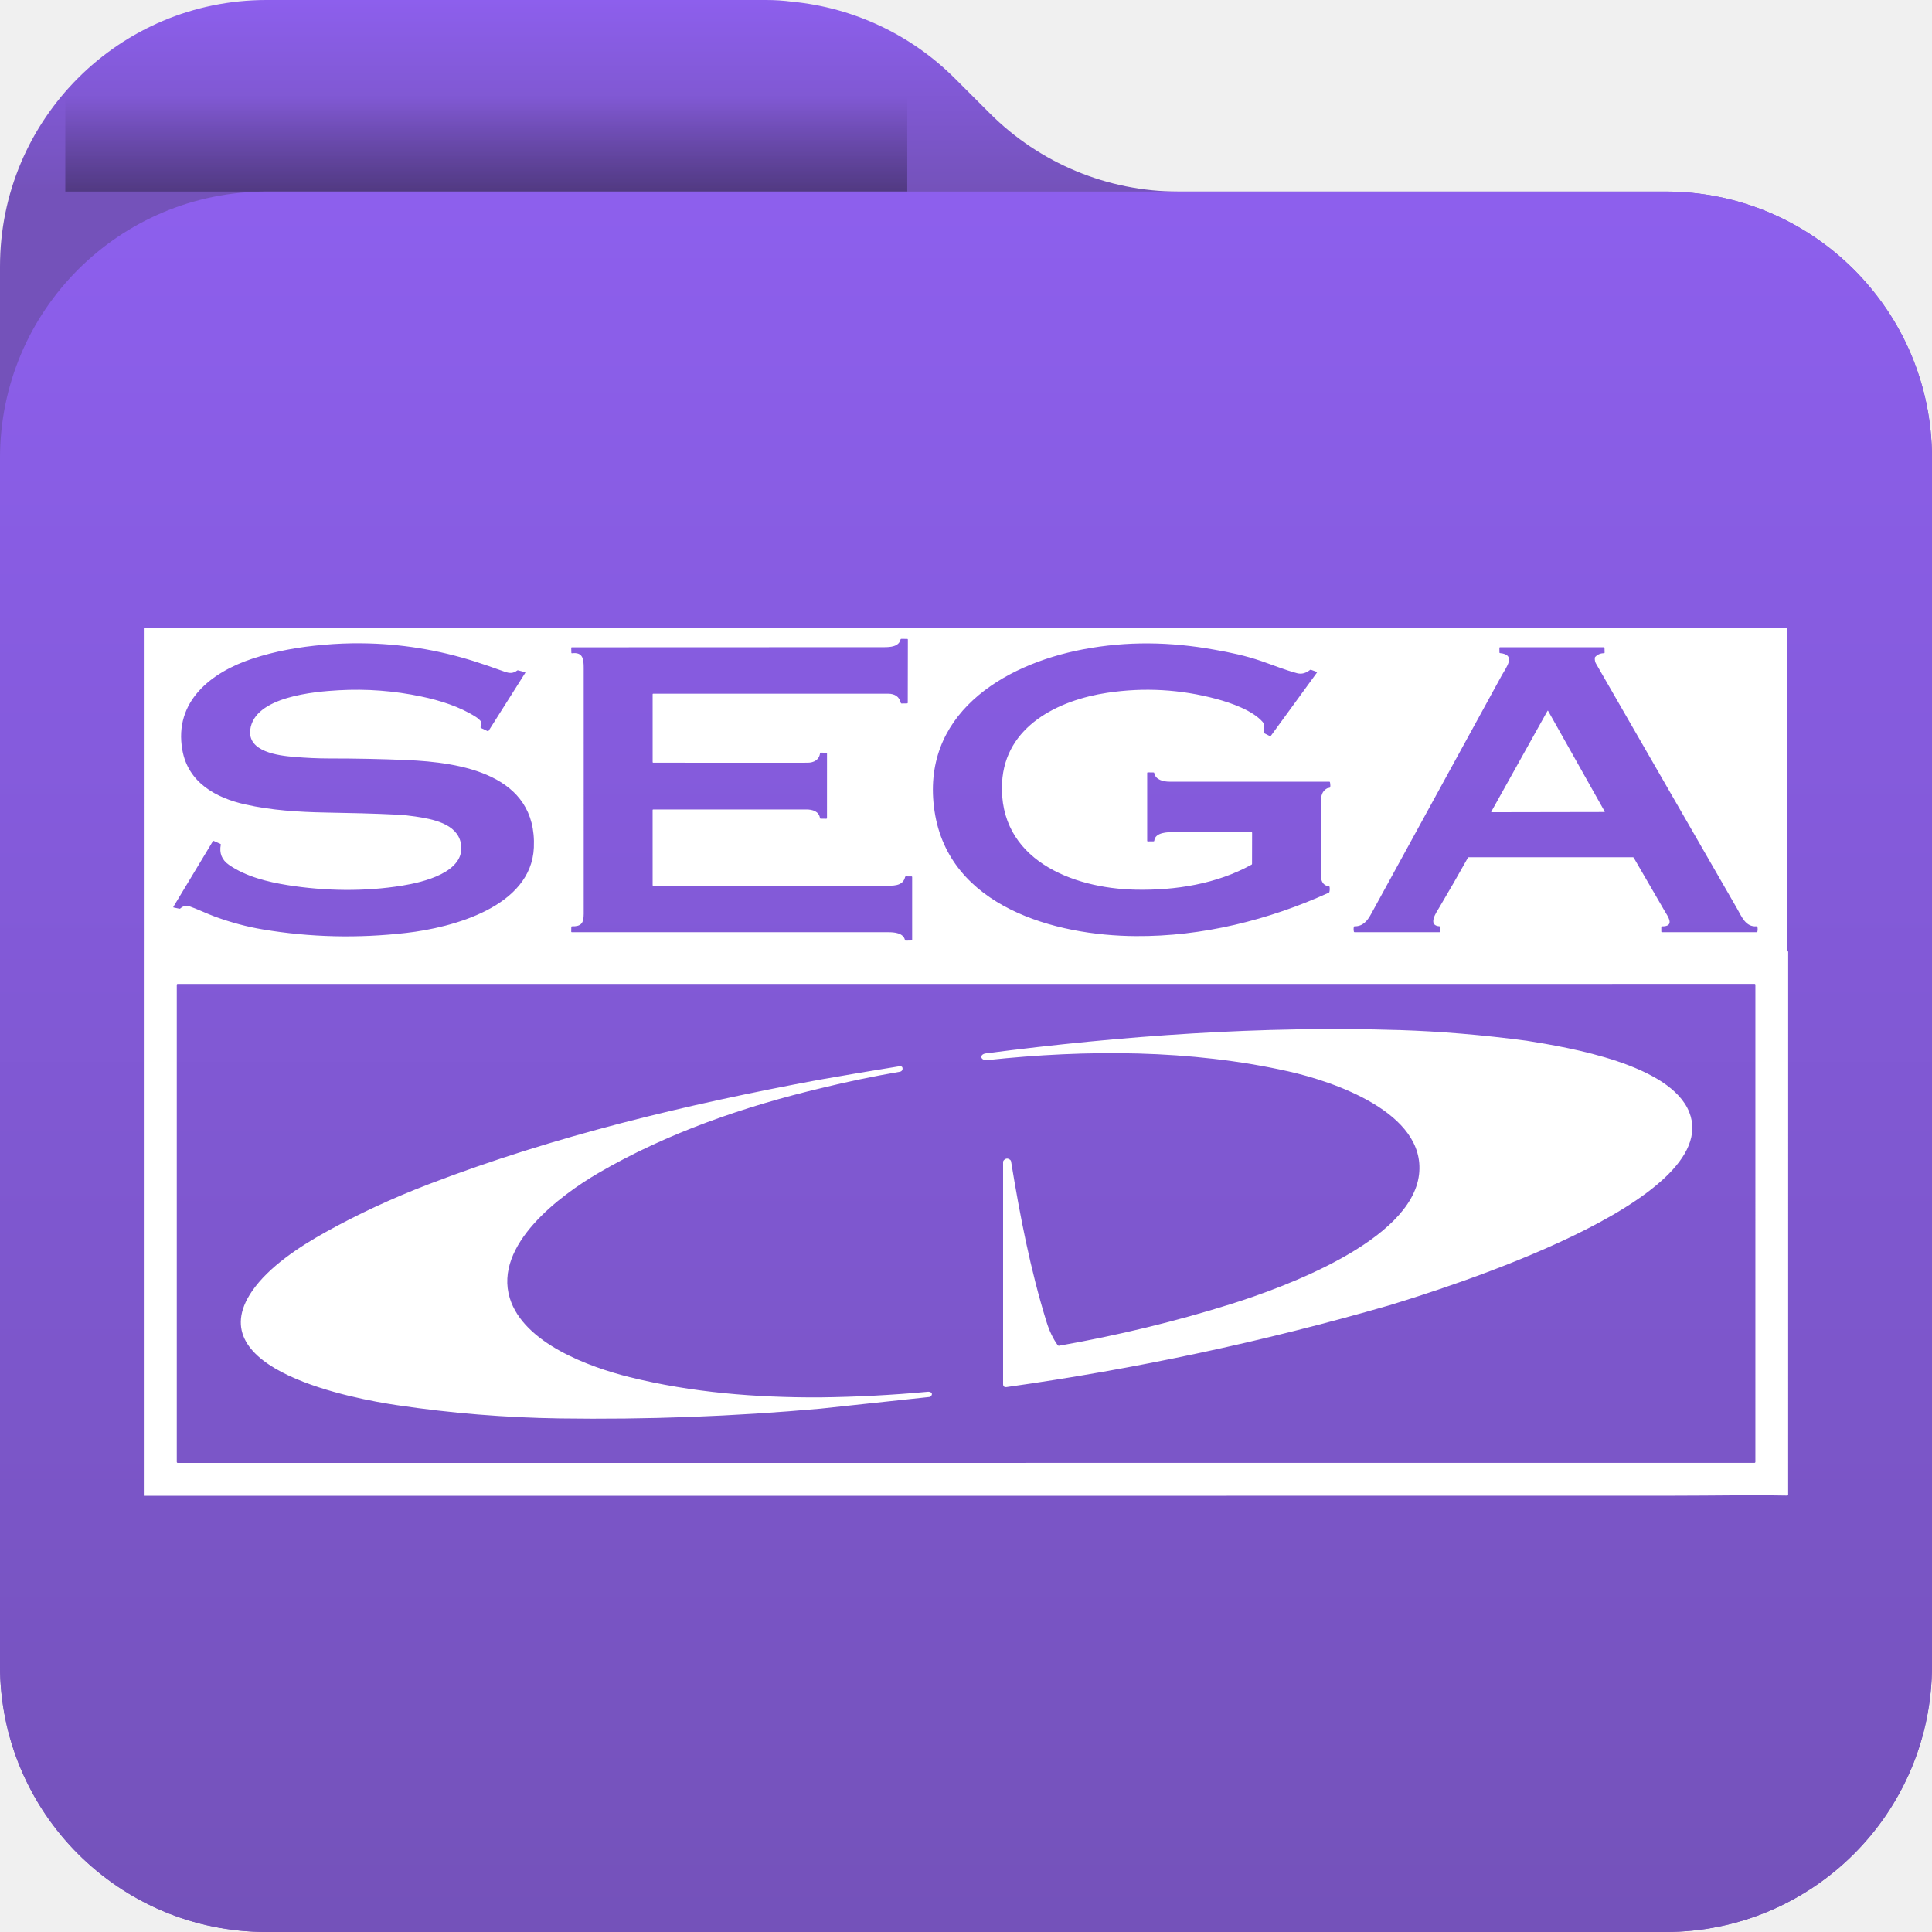
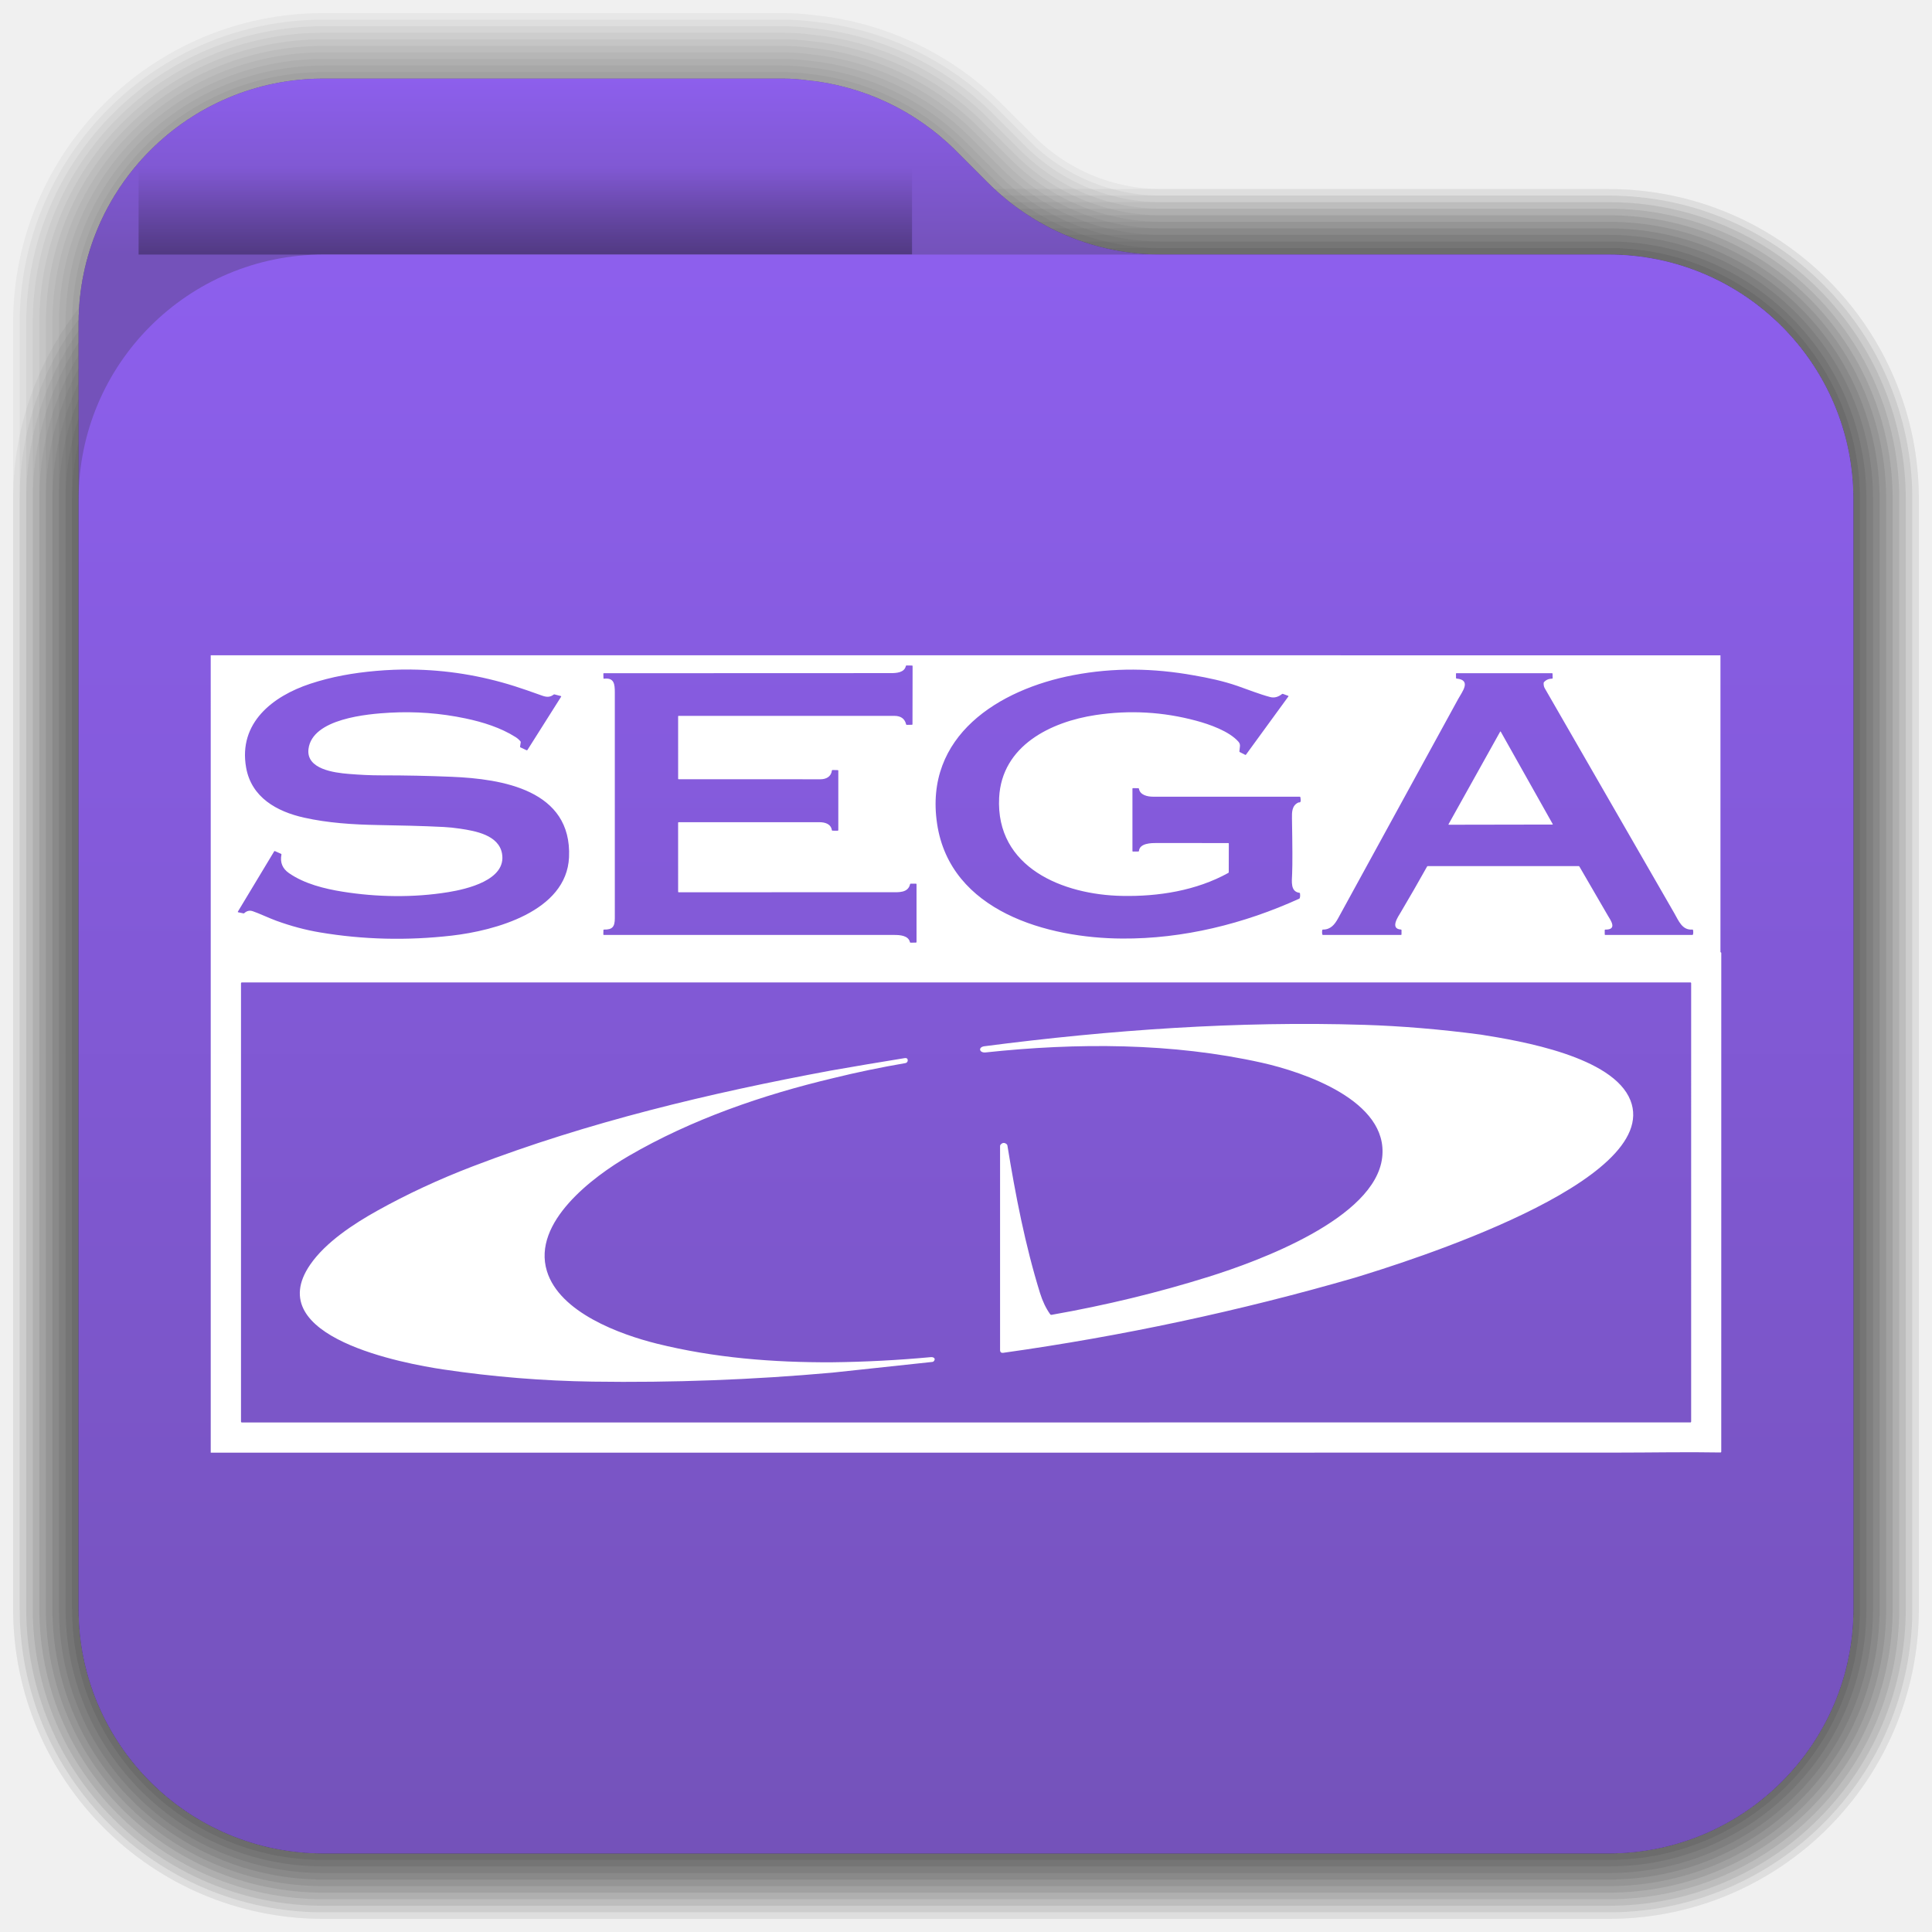
- <svg xmlns="http://www.w3.org/2000/svg" xmlns:xlink="http://www.w3.org/1999/xlink" width="512" height="512" viewBox="0 0 135.467 135.467" version="1.1" id="svg1" xml:space="preserve">
+ <svg xmlns="http://www.w3.org/2000/svg" xmlns:xlink="http://www.w3.org/1999/xlink" width="512" height="512" viewBox="-6 -6 147.467 147.467" version="1.1" id="svg1" xml:space="preserve">
  <defs id="defs1">
    <linearGradient id="linearGradient17">
      <stop style="stop-color:#e5e5e5;stop-opacity:1;" offset="0" id="stop17" />
      <stop style="stop-color:#a8a8a8;stop-opacity:1;" offset="1" id="stop18" />
    </linearGradient>
    <linearGradient id="linearGradient15">
      <stop style="stop-color:#e5e5e5;stop-opacity:1;" offset="0" id="stop15" />
      <stop style="stop-color:#a8a8a8;stop-opacity:1;" offset="1" id="stop16" />
    </linearGradient>
    <linearGradient xlink:href="#linearGradient15" id="linearGradient16" x1="55.033" y1="6.35" x2="55.033" y2="18.521" gradientUnits="userSpaceOnUse" />
    <linearGradient xlink:href="#linearGradient17" id="linearGradient18" x1="67.733" y1="18.521" x2="67.733" y2="129.117" gradientUnits="userSpaceOnUse" />
    <linearGradient data-orig="7640e5,562fa8" x1="55.033" y1="6.35" x2="55.033" y2="18.521" gradientUnits="userSpaceOnUse" id="linearGradient16_tint">
      <stop style="stop-color:#8d5fed;stop-opacity:1;" offset="0" />
      <stop style="stop-color:#7452ba;stop-opacity:1;" offset="1" />
    </linearGradient>
    <linearGradient data-orig="7640e5,562fa8" x1="67.733" y1="18.521" x2="67.733" y2="129.117" gradientUnits="userSpaceOnUse" id="linearGradient18_tint">
      <stop style="stop-color:#8d5fed;stop-opacity:1;" offset="0" />
      <stop style="stop-color:#7452ba;stop-opacity:1;" offset="1" />
    </linearGradient>
    <linearGradient id="tabShade" x1="0" y1="12.521" x2="0" y2="18.521" gradientUnits="userSpaceOnUse">
      <stop offset="0" style="stop-color:#000000;stop-opacity:0" />
      <stop offset="1" style="stop-color:#000000;stop-opacity:0.3" />
    </linearGradient>
  </defs>
  <g id="layer1">
+     <g id="folder-shadow" style="fill:#000000;stroke:#000000;stroke-linejoin:round" transform="matrix(1.103449,0,0,1.103449,-7.006964,-7.006964)">
+       <path d="M 23.283,6.35 C 13.931,6.35 6.35,13.931 6.35,23.283 v 88.9 c -4.4e-6,9.352 7.581,16.933 16.933,16.933 h 88.9 c 9.352,0 16.933,-7.581 16.933,-16.933 V 35.454 c 0,-9.352 -7.581,-16.933 -16.933,-16.933 H 81.206 c -4.482,-0.007 -8.778,-1.79 -11.947,-4.959 h -5.17e-4 L 67.006,11.31 C 64.233,8.55 60.589,6.836 56.694,6.459 56.144,6.386 55.589,6.35 55.033,6.35 h -0.009 z" style="fill-opacity:0.04;stroke-opacity:0.04;stroke-width:9.062" />
+       <path d="m 23.283,18.521 c -9.352,-1e-6 -16.933,7.581 -16.933,16.933 v 76.729 c -4.4e-6,9.352 7.581,16.933 16.933,16.933 h 88.9 c 9.352,0 16.933,-7.581 16.933,-16.933 V 35.454 c 0,-9.352 -7.581,-16.933 -16.933,-16.933 z" style="fill-opacity:0.04;stroke-opacity:0.04;stroke-width:9.062" />
+       <path d="M 23.283,6.35 C 13.931,6.35 6.35,13.931 6.35,23.283 v 88.9 c -4.4e-6,9.352 7.581,16.933 16.933,16.933 h 88.9 c 9.352,0 16.933,-7.581 16.933,-16.933 V 35.454 c 0,-9.352 -7.581,-16.933 -16.933,-16.933 H 81.206 c -4.482,-0.007 -8.778,-1.79 -11.947,-4.959 h -5.17e-4 L 67.006,11.31 C 64.233,8.55 60.589,6.836 56.694,6.459 56.144,6.386 55.589,6.35 55.033,6.35 h -0.009 z" style="fill-opacity:0.04;stroke-opacity:0.04;stroke-width:8.156" />
+       <path d="m 23.283,18.521 c -9.352,-1e-6 -16.933,7.581 -16.933,16.933 v 76.729 c -4.4e-6,9.352 7.581,16.933 16.933,16.933 h 88.9 c 9.352,0 16.933,-7.581 16.933,-16.933 V 35.454 c 0,-9.352 -7.581,-16.933 -16.933,-16.933 z" style="fill-opacity:0.04;stroke-opacity:0.04;stroke-width:8.156" />
+       <path d="M 23.283,6.35 C 13.931,6.35 6.35,13.931 6.35,23.283 v 88.9 c -4.4e-6,9.352 7.581,16.933 16.933,16.933 h 88.9 c 9.352,0 16.933,-7.581 16.933,-16.933 V 35.454 c 0,-9.352 -7.581,-16.933 -16.933,-16.933 H 81.206 c -4.482,-0.007 -8.778,-1.79 -11.947,-4.959 h -5.17e-4 L 67.006,11.31 C 64.233,8.55 60.589,6.836 56.694,6.459 56.144,6.386 55.589,6.35 55.033,6.35 h -0.009 z" style="fill-opacity:0.04;stroke-opacity:0.04;stroke-width:7.250" />
+       <path d="m 23.283,18.521 c -9.352,-1e-6 -16.933,7.581 -16.933,16.933 v 76.729 c -4.4e-6,9.352 7.581,16.933 16.933,16.933 h 88.9 c 9.352,0 16.933,-7.581 16.933,-16.933 V 35.454 c 0,-9.352 -7.581,-16.933 -16.933,-16.933 z" style="fill-opacity:0.04;stroke-opacity:0.04;stroke-width:7.250" />
+       <path d="M 23.283,6.35 C 13.931,6.35 6.35,13.931 6.35,23.283 v 88.9 c -4.4e-6,9.352 7.581,16.933 16.933,16.933 h 88.9 c 9.352,0 16.933,-7.581 16.933,-16.933 V 35.454 c 0,-9.352 -7.581,-16.933 -16.933,-16.933 H 81.206 c -4.482,-0.007 -8.778,-1.79 -11.947,-4.959 h -5.17e-4 L 67.006,11.31 C 64.233,8.55 60.589,6.836 56.694,6.459 56.144,6.386 55.589,6.35 55.033,6.35 h -0.009 z" style="fill-opacity:0.04;stroke-opacity:0.04;stroke-width:6.344" />
+       <path d="m 23.283,18.521 c -9.352,-1e-6 -16.933,7.581 -16.933,16.933 v 76.729 c -4.4e-6,9.352 7.581,16.933 16.933,16.933 h 88.9 c 9.352,0 16.933,-7.581 16.933,-16.933 V 35.454 c 0,-9.352 -7.581,-16.933 -16.933,-16.933 z" style="fill-opacity:0.04;stroke-opacity:0.04;stroke-width:6.344" />
+       <path d="M 23.283,6.35 C 13.931,6.35 6.35,13.931 6.35,23.283 v 88.9 c -4.4e-6,9.352 7.581,16.933 16.933,16.933 h 88.9 c 9.352,0 16.933,-7.581 16.933,-16.933 V 35.454 c 0,-9.352 -7.581,-16.933 -16.933,-16.933 H 81.206 c -4.482,-0.007 -8.778,-1.79 -11.947,-4.959 h -5.17e-4 L 67.006,11.31 C 64.233,8.55 60.589,6.836 56.694,6.459 56.144,6.386 55.589,6.35 55.033,6.35 h -0.009 z" style="fill-opacity:0.04;stroke-opacity:0.04;stroke-width:5.437" />
+       <path d="m 23.283,18.521 c -9.352,-1e-6 -16.933,7.581 -16.933,16.933 v 76.729 c -4.4e-6,9.352 7.581,16.933 16.933,16.933 h 88.9 c 9.352,0 16.933,-7.581 16.933,-16.933 V 35.454 c 0,-9.352 -7.581,-16.933 -16.933,-16.933 z" style="fill-opacity:0.04;stroke-opacity:0.04;stroke-width:5.437" />
+       <path d="M 23.283,6.35 C 13.931,6.35 6.35,13.931 6.35,23.283 v 88.9 c -4.4e-6,9.352 7.581,16.933 16.933,16.933 h 88.9 c 9.352,0 16.933,-7.581 16.933,-16.933 V 35.454 c 0,-9.352 -7.581,-16.933 -16.933,-16.933 H 81.206 c -4.482,-0.007 -8.778,-1.79 -11.947,-4.959 h -5.17e-4 L 67.006,11.31 C 64.233,8.55 60.589,6.836 56.694,6.459 56.144,6.386 55.589,6.35 55.033,6.35 h -0.009 z" style="fill-opacity:0.04;stroke-opacity:0.04;stroke-width:4.531" />
+       <path d="m 23.283,18.521 c -9.352,-1e-6 -16.933,7.581 -16.933,16.933 v 76.729 c -4.4e-6,9.352 7.581,16.933 16.933,16.933 h 88.9 c 9.352,0 16.933,-7.581 16.933,-16.933 V 35.454 c 0,-9.352 -7.581,-16.933 -16.933,-16.933 z" style="fill-opacity:0.04;stroke-opacity:0.04;stroke-width:4.531" />
+       <path d="M 23.283,6.35 C 13.931,6.35 6.35,13.931 6.35,23.283 v 88.9 c -4.4e-6,9.352 7.581,16.933 16.933,16.933 h 88.9 c 9.352,0 16.933,-7.581 16.933,-16.933 V 35.454 c 0,-9.352 -7.581,-16.933 -16.933,-16.933 H 81.206 c -4.482,-0.007 -8.778,-1.79 -11.947,-4.959 h -5.17e-4 L 67.006,11.31 C 64.233,8.55 60.589,6.836 56.694,6.459 56.144,6.386 55.589,6.35 55.033,6.35 h -0.009 z" style="fill-opacity:0.04;stroke-opacity:0.04;stroke-width:3.625" />
+       <path d="m 23.283,18.521 c -9.352,-1e-6 -16.933,7.581 -16.933,16.933 v 76.729 c -4.4e-6,9.352 7.581,16.933 16.933,16.933 h 88.9 c 9.352,0 16.933,-7.581 16.933,-16.933 V 35.454 c 0,-9.352 -7.581,-16.933 -16.933,-16.933 z" style="fill-opacity:0.04;stroke-opacity:0.04;stroke-width:3.625" />
+       <path d="M 23.283,6.35 C 13.931,6.35 6.35,13.931 6.35,23.283 v 88.9 c -4.4e-6,9.352 7.581,16.933 16.933,16.933 h 88.9 c 9.352,0 16.933,-7.581 16.933,-16.933 V 35.454 c 0,-9.352 -7.581,-16.933 -16.933,-16.933 H 81.206 c -4.482,-0.007 -8.778,-1.79 -11.947,-4.959 h -5.17e-4 L 67.006,11.31 C 64.233,8.55 60.589,6.836 56.694,6.459 56.144,6.386 55.589,6.35 55.033,6.35 h -0.009 z" style="fill-opacity:0.04;stroke-opacity:0.04;stroke-width:2.719" />
+       <path d="m 23.283,18.521 c -9.352,-1e-6 -16.933,7.581 -16.933,16.933 v 76.729 c -4.4e-6,9.352 7.581,16.933 16.933,16.933 h 88.9 c 9.352,0 16.933,-7.581 16.933,-16.933 V 35.454 c 0,-9.352 -7.581,-16.933 -16.933,-16.933 z" style="fill-opacity:0.04;stroke-opacity:0.04;stroke-width:2.719" />
+       <path d="M 23.283,6.35 C 13.931,6.35 6.35,13.931 6.35,23.283 v 88.9 c -4.4e-6,9.352 7.581,16.933 16.933,16.933 h 88.9 c 9.352,0 16.933,-7.581 16.933,-16.933 V 35.454 c 0,-9.352 -7.581,-16.933 -16.933,-16.933 H 81.206 c -4.482,-0.007 -8.778,-1.79 -11.947,-4.959 h -5.17e-4 L 67.006,11.31 C 64.233,8.55 60.589,6.836 56.694,6.459 56.144,6.386 55.589,6.35 55.033,6.35 h -0.009 z" style="fill-opacity:0.04;stroke-opacity:0.04;stroke-width:1.812" />
+       <path d="m 23.283,18.521 c -9.352,-1e-6 -16.933,7.581 -16.933,16.933 v 76.729 c -4.4e-6,9.352 7.581,16.933 16.933,16.933 h 88.9 c 9.352,0 16.933,-7.581 16.933,-16.933 V 35.454 c 0,-9.352 -7.581,-16.933 -16.933,-16.933 z" style="fill-opacity:0.04;stroke-opacity:0.04;stroke-width:1.812" />
+       <path d="M 23.283,6.35 C 13.931,6.35 6.35,13.931 6.35,23.283 v 88.9 c -4.4e-6,9.352 7.581,16.933 16.933,16.933 h 88.9 c 9.352,0 16.933,-7.581 16.933,-16.933 V 35.454 c 0,-9.352 -7.581,-16.933 -16.933,-16.933 H 81.206 c -4.482,-0.007 -8.778,-1.79 -11.947,-4.959 h -5.17e-4 L 67.006,11.31 C 64.233,8.55 60.589,6.836 56.694,6.459 56.144,6.386 55.589,6.35 55.033,6.35 h -0.009 z" style="fill-opacity:0.04;stroke-opacity:0.04;stroke-width:0.906" />
+       <path d="m 23.283,18.521 c -9.352,-1e-6 -16.933,7.581 -16.933,16.933 v 76.729 c -4.4e-6,9.352 7.581,16.933 16.933,16.933 h 88.9 c 9.352,0 16.933,-7.581 16.933,-16.933 V 35.454 c 0,-9.352 -7.581,-16.933 -16.933,-16.933 z" style="fill-opacity:0.04;stroke-opacity:0.04;stroke-width:0.906" />
+     </g>
    <g id="g50" transform="matrix(1.103449,0,0,1.103449,-7.006964,-7.006964)">
      <path id="path46" style="display:inline;fill:url(#linearGradient16_tint);stroke-width:11.943;paint-order:stroke fill markers" d="M 23.283,6.35 C 13.931,6.35 6.35,13.931 6.35,23.283 v 88.9 c -4.4e-6,9.352 7.581,16.933 16.933,16.933 h 88.9 c 9.352,0 16.933,-7.581 16.933,-16.933 V 35.454 c 0,-9.352 -7.581,-16.933 -16.933,-16.933 H 81.206 c -4.482,-0.007 -8.778,-1.79 -11.947,-4.959 h -5.17e-4 L 67.006,11.31 C 64.233,8.55 60.589,6.836 56.694,6.459 56.144,6.386 55.589,6.35 55.033,6.35 h -0.009 z" />
      <rect id="tab-shade" x="10.5" y="12.521" width="53.5" height="6" style="fill:url(#tabShade)" />
      <path id="path50" style="display:inline;fill:url(#linearGradient18_tint);stroke-width:11.943;paint-order:stroke fill markers" d="m 23.283,18.521 c -9.352,-1e-6 -16.933,7.581 -16.933,16.933 v 76.729 c -4.4e-6,9.352 7.581,16.933 16.933,16.933 h 88.9 c 9.352,0 16.933,-7.581 16.933,-16.933 V 35.454 c 0,-9.352 -7.581,-16.933 -16.933,-16.933 z" />
    </g>
    <path id="path133" style="display:inline;stroke-width:0.075;fill:#ffffff" d="m 10.084,44.015 0.001,22.671 c 0,0.002 -2.6e-4,0.004 0,0.006 h -5.2e-4 V 104.881 H 63.822 c 17.875,-0.005 35.75,-0.007 53.626,-0.006 2.625,0 5.243,-0.057 7.872,-0.009 a 0.062,0.062 0 0 0 0.061,-0.061 l 0.002,-38.055 a 0.07,0.07 0 0 0 -0.063,-0.07 V 44.02 Z m 53.101,0.778 c 0.001,-1.06e-4 0.003,6e-6 0.004,0 l 0.432,0.006 c 0.02,3.96e-4 0.036,0.02 0.036,0.044 l -0.008,4.436 c 5.2e-5,0.023 -0.017,0.041 -0.038,0.042 l -0.402,0.007 c -0.021,5.23e-4 -0.04,-0.017 -0.046,-0.041 -0.104,-0.431 -0.404,-0.646 -0.902,-0.646 -5.487,-0.004 -10.975,-0.004 -16.463,-5.17e-4 -0.021,0 -0.037,0.017 -0.037,0.037 l 5.2e-4,4.764 c 0,0.021 0.017,0.037 0.037,0.037 3.609,0.006 7.218,0.007 10.827,0.002 0.438,-7.35e-4 0.816,-0.2 0.873,-0.67 0.003,-0.022 0.021,-0.038 0.041,-0.038 l 0.411,0.01 c 0.021,3.67e-4 0.037,0.018 0.037,0.041 l -0.001,4.538 c 8e-6,0.026 -0.02,0.047 -0.044,0.047 l -0.406,-0.005 c -0.021,-5.94e-4 -0.038,-0.018 -0.042,-0.042 -0.076,-0.481 -0.53,-0.603 -0.953,-0.604 -3.582,-0.002 -7.163,-0.002 -10.745,5.17e-4 -0.021,0 -0.037,0.017 -0.037,0.038 l 10e-4,5.272 c 0,0.021 0.017,0.037 0.038,0.037 5.411,0.002 10.823,0.001 16.233,-0.002 0.539,0 1.277,0.067 1.432,-0.611 0.006,-0.025 0.024,-0.043 0.045,-0.043 l 0.412,0.002 c 0.02,-1.1e-5 0.037,0.019 0.037,0.043 v 4.408 c 5.1e-5,0.024 -0.016,0.044 -0.037,0.044 l -0.422,0.008 c -0.02,4.52e-4 -0.038,-0.017 -0.044,-0.041 -0.117,-0.505 -0.754,-0.549 -1.183,-0.549 -7.393,-5.37e-4 -14.787,-5.17e-4 -22.18,-5.17e-4 -0.022,2.4e-5 -0.04,-0.017 -0.04,-0.037 l 0.007,-0.337 c 3.1e-4,-0.02 0.02,-0.037 0.043,-0.036 0.646,0.012 0.827,-0.214 0.827,-0.875 0.002,-5.743 0.001,-11.485 -5.2e-4,-17.228 0,-0.628 -0.046,-1.141 -0.824,-1.045 -0.022,0.003 -0.041,-0.012 -0.042,-0.032 l -0.01,-0.35 c -8.5e-4,-0.02 0.017,-0.037 0.04,-0.037 7.301,0 14.601,-0.003 21.901,-0.008 0.427,0 1.033,-0.034 1.149,-0.539 0.005,-0.024 0.022,-0.041 0.041,-0.042 z M 25.376,45.106 c 2.675,0.026 5.309,0.448 7.903,1.269 0.519,0.164 1.223,0.406 2.111,0.725 0.336,0.12 0.599,0.127 0.871,-0.084 0.019,-0.015 0.043,-0.02 0.065,-0.013 l 0.487,0.126 c 0.021,0.005 0.03,0.029 0.019,0.047 l -2.572,4.067 c -0.015,0.024 -0.045,0.033 -0.07,0.021 l -0.466,-0.219 c -0.021,-0.01 -0.032,-0.032 -0.029,-0.053 l 0.052,-0.336 c 0.004,-0.024 -0.002,-0.048 -0.017,-0.065 -0.108,-0.129 -0.232,-0.238 -0.372,-0.327 -1.137,-0.723 -2.512,-1.151 -3.823,-1.427 -1.911,-0.402 -3.838,-0.547 -5.781,-0.438 -1.684,0.095 -5.929,0.442 -6.208,2.776 -0.184,1.535 1.96,1.807 3.082,1.898 0.837,0.068 1.618,0.11 2.508,0.109 1.785,-0.002 3.569,0.035 5.352,0.11 3.814,0.16 9.178,0.988 8.945,6.142 -0.187,4.154 -5.706,5.607 -8.939,5.979 -3.409,0.392 -6.764,0.31 -10.064,-0.243 -1.101,-0.184 -2.217,-0.481 -3.347,-0.893 -0.551,-0.201 -1.298,-0.558 -1.79,-0.725 -0.233,-0.079 -0.447,-0.033 -0.641,0.141 -0.021,0.019 -0.046,0.029 -0.065,0.025 l -0.415,-0.087 c -0.019,-0.004 -0.027,-0.028 -0.016,-0.047 l 2.772,-4.602 c 0.012,-0.019 0.035,-0.027 0.055,-0.019 l 0.474,0.21 c 0.019,0.008 0.03,0.03 0.025,0.052 -0.117,0.599 0.074,1.071 0.571,1.416 1.177,0.819 2.713,1.199 4.111,1.422 2.588,0.413 5.394,0.468 8.055,0.032 1.372,-0.224 4.466,-0.914 4.099,-2.947 -0.256,-1.413 -2.031,-1.722 -3.197,-1.896 -0.435,-0.065 -0.851,-0.108 -1.247,-0.129 -1.684,-0.085 -3.368,-0.119 -5.055,-0.15 -1.874,-0.034 -3.783,-0.155 -5.617,-0.565 -2.07,-0.463 -4.015,-1.54 -4.417,-3.824 -0.601,-3.405 2.026,-5.445 4.892,-6.392 1.645,-0.544 3.286,-0.829 5.007,-0.981 0.901,-0.08 1.797,-0.115 2.688,-0.107 z m 55.156,0.006 c 1.527,0.009 3.054,0.16 4.603,0.439 1.127,0.196 2.214,0.425 3.322,0.807 0.822,0.284 1.648,0.621 2.487,0.845 0.349,0.093 0.641,-0.02 0.91,-0.227 0.021,-0.017 0.046,-0.022 0.066,-0.014 l 0.411,0.15 c 0.018,0.006 0.023,0.03 0.011,0.047 l -3.237,4.443 c -0.014,0.019 -0.038,0.025 -0.057,0.015 l -0.419,-0.213 c -0.02,-0.01 -0.031,-0.033 -0.028,-0.058 l 0.042,-0.376 c 0.015,-0.133 -0.022,-0.25 -0.111,-0.352 -0.709,-0.811 -2.216,-1.333 -3.233,-1.607 -2.523,-0.679 -5.079,-0.823 -7.668,-0.433 -3.415,0.514 -7.162,2.33 -7.368,6.303 -0.276,5.355 4.896,7.416 9.371,7.502 2.773,0.058 5.678,-0.4 8.122,-1.755 0.02,-0.012 0.033,-0.033 0.033,-0.056 l 0.005,-2.184 c 1e-5,-0.02 -0.017,-0.037 -0.037,-0.037 -1.816,-0.007 -3.632,-0.009 -5.448,-0.006 -0.416,7.35e-4 -1.318,0.004 -1.375,0.608 -0.002,0.023 -0.019,0.04 -0.039,0.04 l -0.419,0.005 c -0.021,0 -0.038,-0.018 -0.038,-0.04 v -4.761 c -9e-6,-0.023 0.017,-0.041 0.038,-0.04 l 0.417,0.007 c 0.02,1.5e-4 0.038,0.017 0.041,0.04 0.082,0.486 0.661,0.606 1.069,0.606 3.735,9.9e-4 7.471,9.72e-4 11.207,5.17e-4 0.022,-5.1e-5 0.041,0.015 0.044,0.037 0.015,0.087 0.086,0.417 -0.081,0.4 -0.029,-0.003 -0.054,-5.4e-4 -0.07,0.007 -0.495,0.226 -0.498,0.735 -0.489,1.209 0.038,2.136 0.043,3.541 0.013,4.216 -0.028,0.641 -0.128,1.372 0.557,1.468 0.022,0.003 0.04,0.02 0.043,0.042 0.019,0.125 0.014,0.243 -0.015,0.355 -0.006,0.022 -0.022,0.041 -0.044,0.051 -4.206,1.916 -8.874,3.076 -13.516,3.043 -5.665,-0.028 -13.113,-2.056 -14.123,-8.75 -1.014,-6.721 4.72,-10.276 10.405,-11.357 1.545,-0.294 3.07,-0.428 4.597,-0.42 z m 24.641,0.272 h 5.2e-4 7.286 c 0.025,-1.2e-4 0.045,0.016 0.045,0.036 l 0.008,0.344 c 8.5e-4,0.02 -0.019,0.037 -0.043,0.037 -0.25,0 -0.456,0.088 -0.618,0.264 -0.016,0.018 -0.026,0.041 -0.027,0.066 -0.007,0.159 0.02,0.289 0.079,0.392 3.298,5.726 6.596,11.452 9.892,17.178 0.335,0.582 0.602,1.317 1.385,1.25 0.021,-0.002 0.041,0.013 0.045,0.033 0.024,0.118 0.024,0.232 -10e-4,0.341 -0.005,0.021 -0.024,0.037 -0.046,0.037 h -6.651 c -0.022,4.7e-5 -0.04,-0.017 -0.04,-0.037 l -0.001,-0.334 c -5e-5,-0.02 0.017,-0.037 0.039,-0.036 0.959,0.014 0.405,-0.719 0.181,-1.103 -0.721,-1.235 -1.439,-2.471 -2.153,-3.71 -0.012,-0.021 -0.034,-0.033 -0.057,-0.033 l -11.515,-5.17e-4 c -0.023,7.3e-5 -0.044,0.013 -0.055,0.033 -0.656,1.175 -1.326,2.34 -2.011,3.495 -0.191,0.321 -0.851,1.259 0.021,1.315 0.022,0.002 0.039,0.019 0.039,0.04 l -10e-4,0.333 c 0,0.021 -0.017,0.038 -0.039,0.038 h -5.959 c -0.022,-1.5e-4 -0.041,-0.015 -0.045,-0.036 -0.025,-0.115 -0.026,-0.228 -0.003,-0.339 0.004,-0.021 0.024,-0.035 0.046,-0.035 0.581,0.005 0.892,-0.368 1.162,-0.861 3.053,-5.581 6.108,-11.16 9.165,-16.739 0.301,-0.548 1.038,-1.449 -0.125,-1.559 -0.023,-0.002 -0.04,-0.019 -0.04,-0.04 l -0.004,-0.331 c -8.5e-4,-0.021 0.018,-0.038 0.04,-0.038 z m 3.351,4.447 c -0.007,0.001 -0.013,0.005 -0.016,0.011 l -3.946,7.075 c -0.008,0.015 0.002,0.034 0.02,0.034 l 7.916,-0.014 c 0.018,-6.7e-5 0.029,-0.019 0.02,-0.035 l -3.97,-7.06 c -0.004,-0.008 -0.013,-0.012 -0.022,-0.011 -9.6e-4,6.5e-5 -0.002,-1.83e-4 -0.003,0 z m 14.5,19.155 a 0.06,0.06 0 0 1 0.06,0.06 l -10e-4,33.465 a 0.062,0.063 0.6 0 1 -0.063,0.062 l -16.45,-0.002 -48.915,0.004 H 12.459 a 0.064,0.063 0 0 1 -0.064,-0.063 V 69.052 a 0.063,0.063 0 0 1 0.063,-0.063 H 63.916 112.8 Z M 98.11,72.225 c -9.591,-0.302 -19.378,0.388 -28.969,1.633 -0.507,0.065 -0.398,0.525 0.094,0.472 6.947,-0.745 14.252,-0.745 21.097,0.79 3.132,0.703 9.672,2.885 9.168,7.229 -0.542,4.663 -9.463,7.919 -13.219,9.097 -3.873,1.214 -7.88,2.185 -12.021,2.914 a 0.099,0.098 67.1 0 1 -0.098,-0.04 c -0.323,-0.451 -0.582,-0.991 -0.778,-1.62 -1.137,-3.668 -1.872,-7.478 -2.49,-11.265 a 0.154,0.18 11.3 0 0 -0.058,-0.103 c -0.166,-0.136 -0.32,-0.124 -0.463,0.037 a 0.179,0.147 69.8 0 0 -0.039,0.111 v 15.562 c 0,0.166 0.083,0.238 0.248,0.215 9.072,-1.273 18.007,-3.181 26.805,-5.724 3.821,-1.164 23.531,-7.296 21.061,-13.548 -1.32,-3.339 -8.358,-4.527 -11.404,-5.012 -3.088,-0.409 -6.065,-0.658 -8.933,-0.749 z m -35.016,2.536 v 5.16e-4 c -0.018,8.77e-4 -0.038,0.003 -0.058,0.006 -1.877,0.303 -3.753,0.619 -5.626,0.948 -9.283,1.728 -18.517,3.93 -27.35,7.319 -2.576,0.988 -4.996,2.114 -7.26,3.376 -1.796,1 -3.95,2.407 -5.127,4.122 -3.805,5.546 7.241,7.561 10.167,7.996 3.783,0.564 7.588,0.873 11.415,0.929 6.102,0.088 12.193,-0.14 18.272,-0.685 l 7.642,-0.819 a 0.166,0.145 14.8 0 0 0.104,-0.052 c 0.182,-0.208 -0.018,-0.332 -0.222,-0.313 -2.512,0.233 -5.029,0.364 -7.552,0.393 -4.488,0.021 -8.995,-0.338 -13.36,-1.422 -2.811,-0.7 -7.423,-2.373 -8.393,-5.535 -1.148,-3.74 3.547,-7.223 6.231,-8.786 4.817,-2.805 10.24,-4.671 15.65,-5.954 1.779,-0.438 3.607,-0.817 5.482,-1.139 a 0.214,0.213 84.9 0 0 0.178,-0.214 c -0.001,-0.12 -0.065,-0.177 -0.193,-0.171 z" />
  </g>
</svg>
